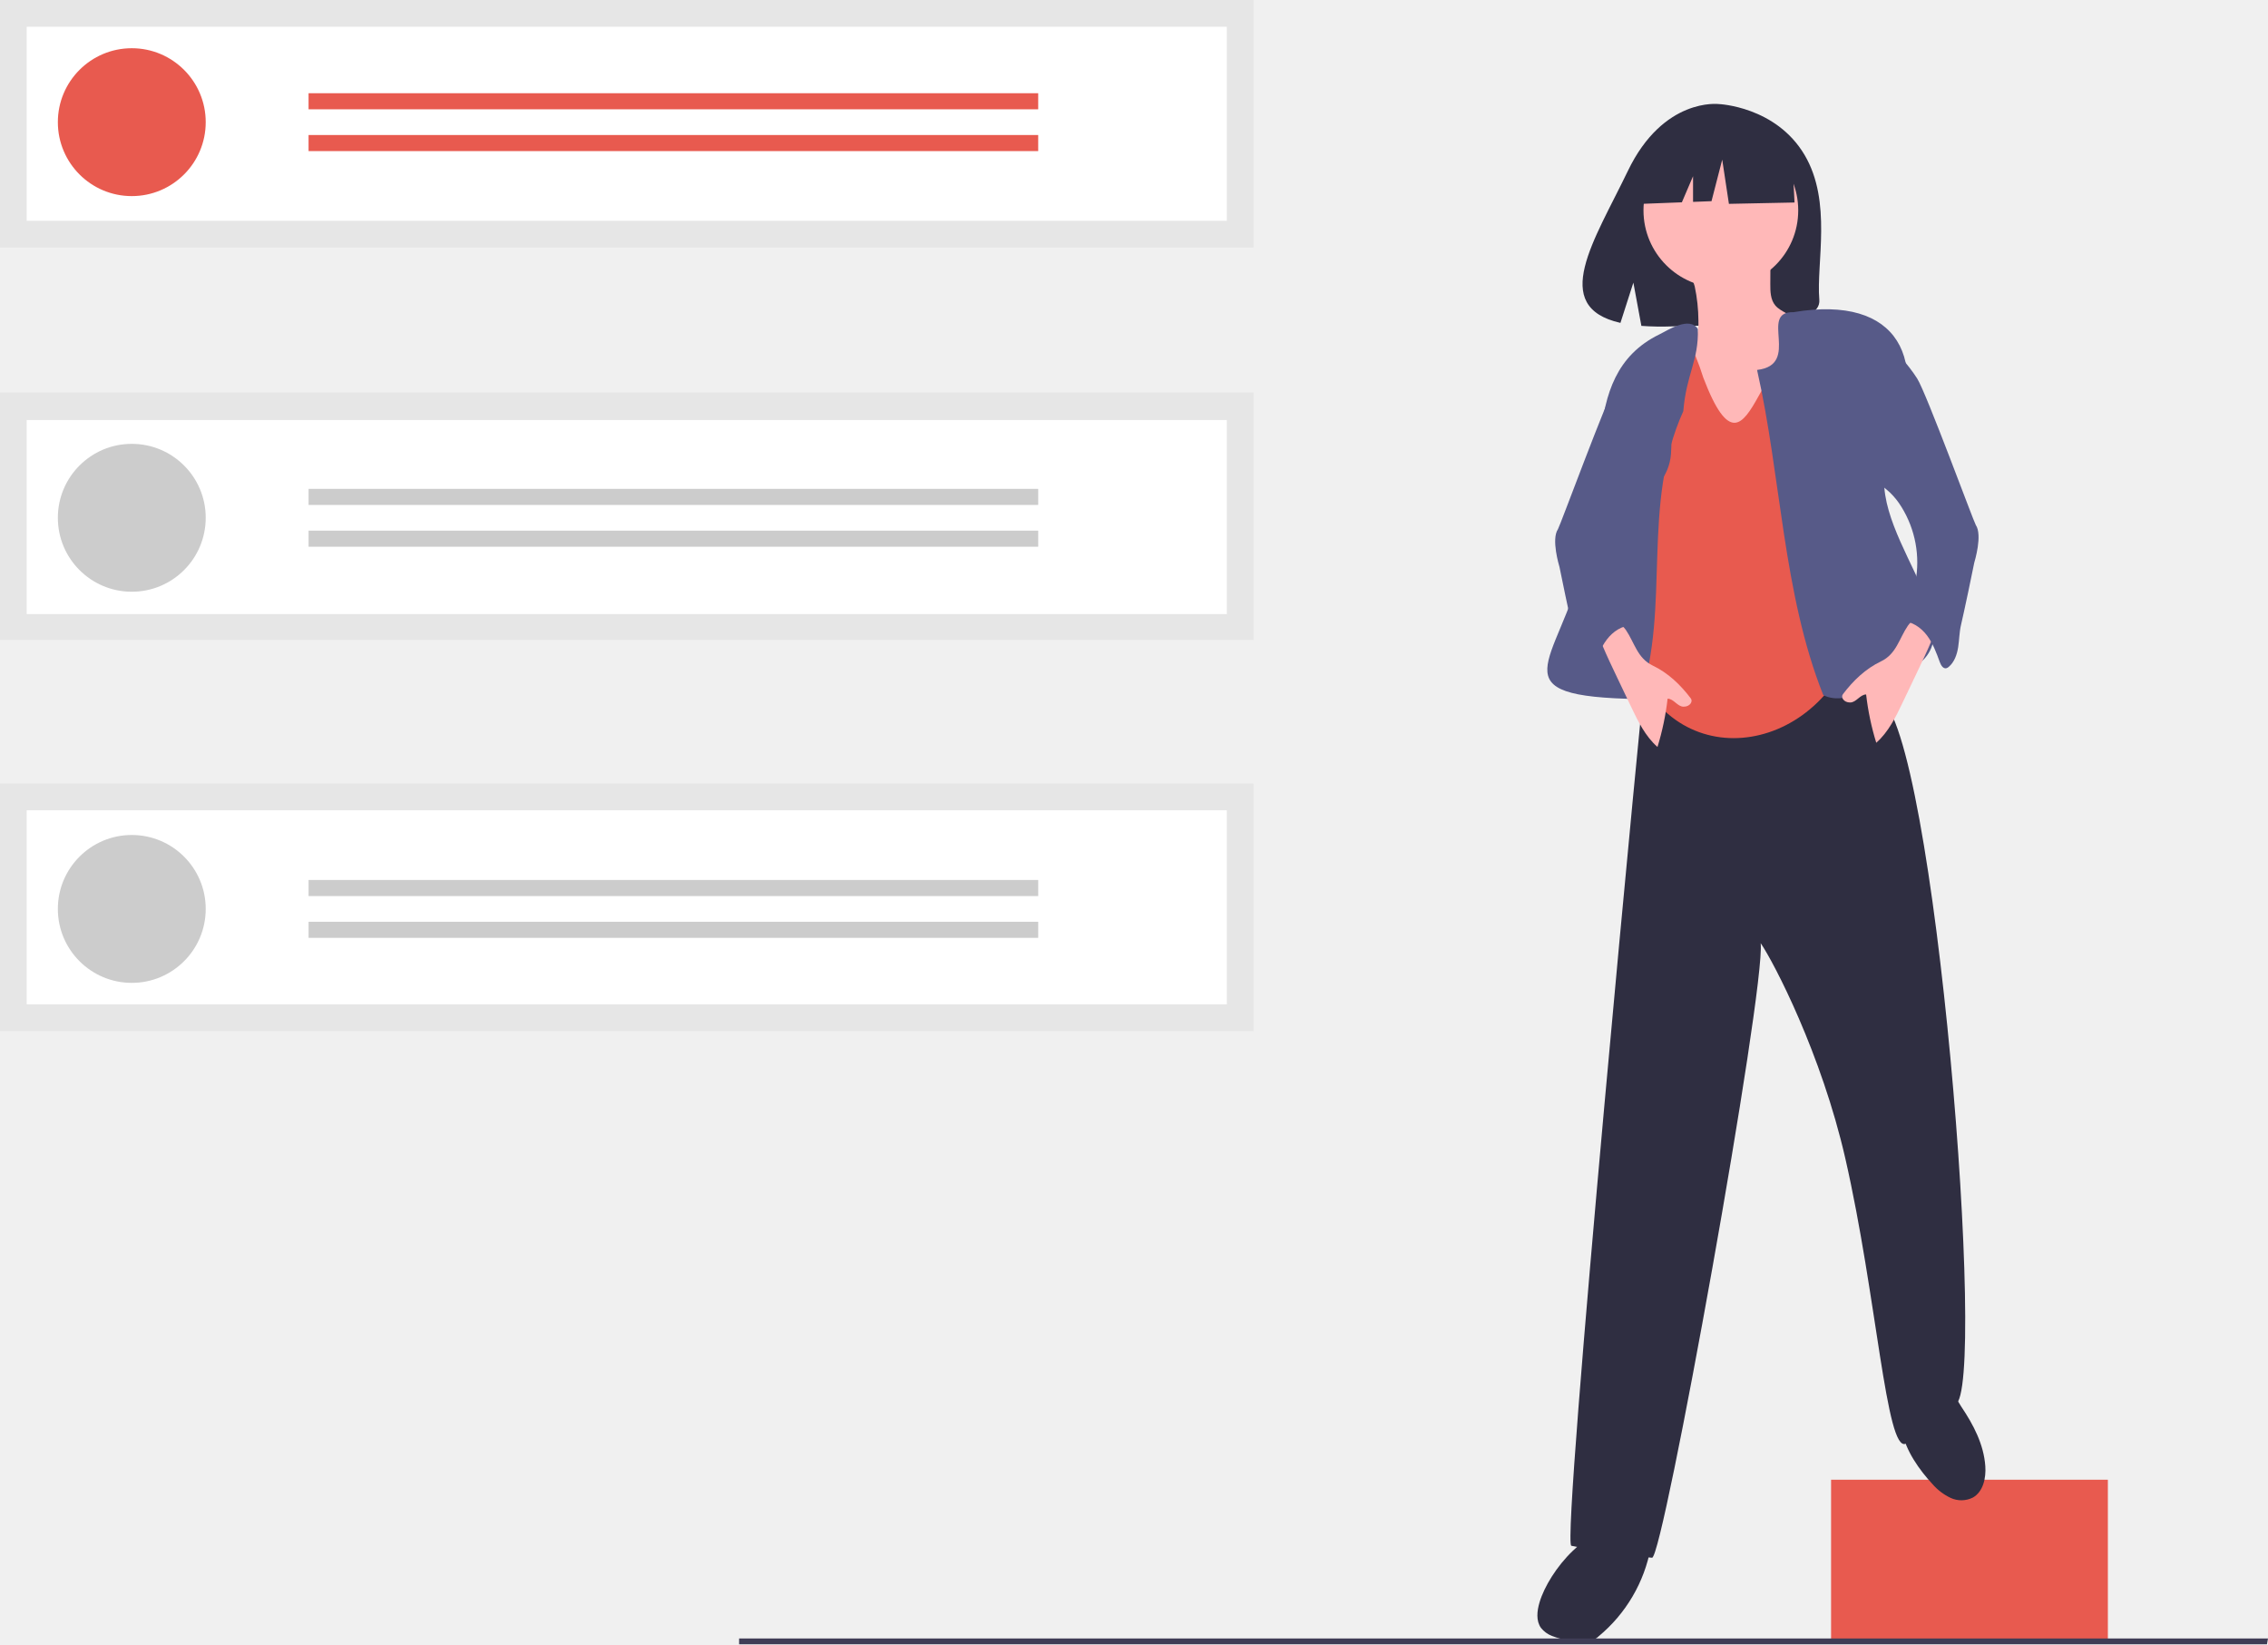
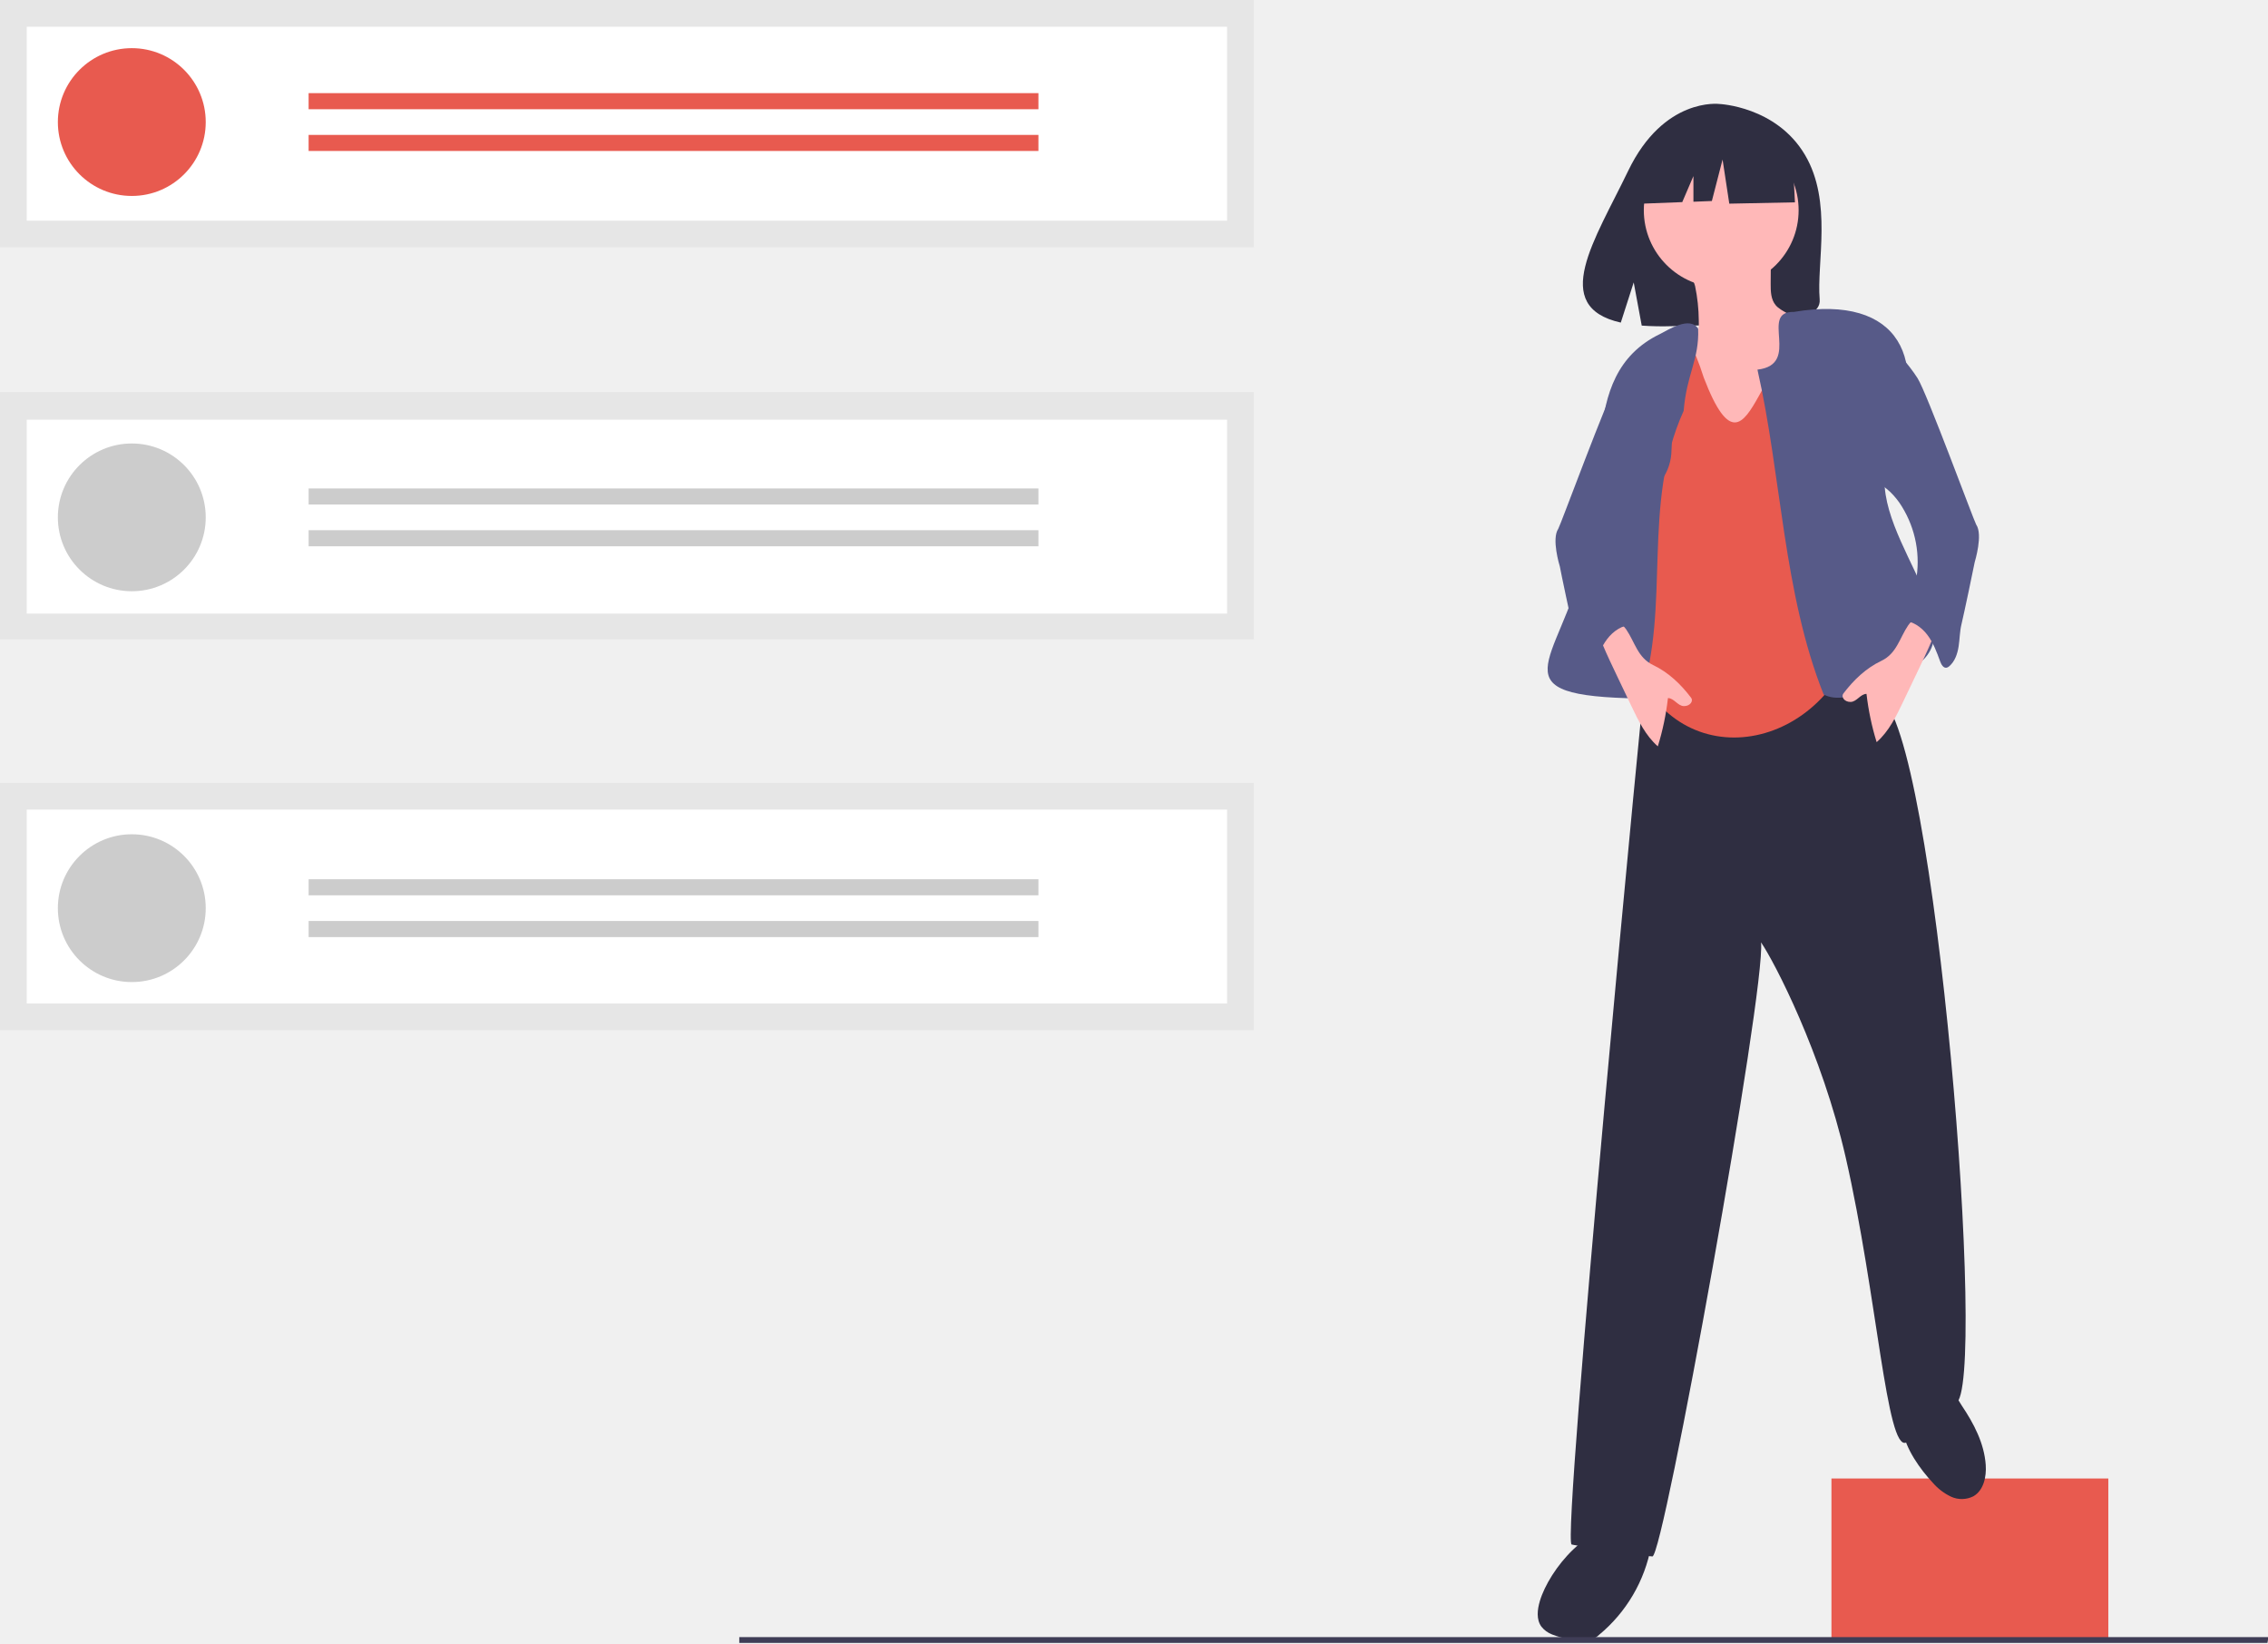
- <svg xmlns="http://www.w3.org/2000/svg" id="add4e892-dc7d-463c-9a79-cd157cb9a3cb" data-name="Layer 1" width="852.182" height="617.73" viewBox="0 0 852.182 617.73">
-   <rect x="688.013" y="555.912" width="104" height="60" fill="#e85a4f" />
-   <path d="M752.362,743.166c-.933,3.175-1.366,6.878.572,9.561a9.656,9.656,0,0,0,4.086,2.993,29.112,29.112,0,0,0,12.985,1.905,6.132,6.132,0,0,0,4.593-1.764,56.586,56.586,0,0,0,19.575-33.393,3.166,3.166,0,0,0-.104-2.049,3.247,3.247,0,0,0-1.364-1.156,30.653,30.653,0,0,0-7.311-3.338C771.317,712.29,755.85,731.297,752.362,743.166Z" transform="translate(-173.909 -141.1352)" fill="#2f2e41" />
-   <path d="M900.004,698.668a20.732,20.732,0,0,0,6.844,5.212,9.608,9.608,0,0,0,8.364-.142c3.873-2.205,4.97-7.328,4.661-11.774-.572-8.223-4.5-15.633-9.014-22.351-1.428-2.125-4.59-8.451-7.365-8.529-1.318-.037-6.248,4.742-7.587,5.652-4.894,3.323-8.283,5.701-7.265,12.08C889.778,685.93,895.216,693.545,900.004,698.668Z" transform="translate(-173.909 -141.1352)" fill="#2f2e41" />
-   <path d="M857.099,358.558c-20.833-1.615-40.732-1.017-61.602-2.088-1.753-.09-.908,19.986-2.725,30.888-.934,5.603-32.348,333.837-28.449,334.502a259.062,259.062,0,0,0,30.331,4.492c4.134.364,42.663-213.506,40.817-230.887,5.045,7.399,22.812,41.559,31.796,80.854,11.854,51.846,15.343,110.489,22.712,107.199a44.138,44.138,0,0,1,18.611-14.72c12.178-4.53-7.558-253.924-28.41-265.389-.257-7.299-.524-14.778-3.275-21.544C873.023,372.322,865.368,364.702,857.099,358.558Z" transform="translate(-173.909 -141.1352)" fill="#2f2e41" />
-   <polygon points="851.787 617.73 277.706 617.73 277.706 615.548 852.182 615.548 851.787 617.73" fill="#3f3d56" />
-   <rect y="294.368" width="471.013" height="92.995" fill="#e6e6e6" />
-   <rect y="147.426" width="471.013" height="92.995" fill="#e6e6e6" />
-   <rect width="471.013" height="92.995" fill="#e6e6e6" />
-   <path d="M183.95,224.089H634.881V151.176H183.95Z" transform="translate(-173.909 -141.1352)" fill="#fff" />
-   <path d="M183.95,371.839H634.881v-72.912H183.95Z" transform="translate(-173.909 -141.1352)" fill="#fff" />
-   <path d="M183.95,518.457H634.881V445.545H183.95Z" transform="translate(-173.909 -141.1352)" fill="#fff" />
-   <circle cx="49.517" cy="45.894" r="27.778" fill="#e85a4f" />
-   <rect x="115.942" y="35.024" width="274.154" height="6.039" fill="#e85a4f" />
-   <rect x="115.942" y="50.724" width="274.154" height="6.039" fill="#e85a4f" />
-   <circle cx="49.517" cy="194.527" r="27.778" fill="#ccc" />
-   <rect x="115.942" y="183.658" width="274.154" height="6.039" fill="#ccc" />
-   <rect x="115.942" y="199.358" width="274.154" height="6.039" fill="#ccc" />
-   <circle cx="49.517" cy="341.47" r="27.778" fill="#ccc" />
-   <rect x="115.942" y="330.6" width="274.154" height="6.039" fill="#ccc" />
-   <rect x="115.942" y="346.301" width="274.154" height="6.039" fill="#ccc" />
-   <path d="M851.966,199.351c-10.813-18.27-32.204-19.121-32.204-19.121s-20.845-2.666-34.217,25.16c-12.464,25.935-29.665,50.976-2.769,57.048l4.858-15.121L790.642,263.563a105.236,105.236,0,0,0,11.508.197c28.803-.93,56.234.272,55.351-10.064C856.327,239.955,862.369,216.93,851.966,199.351Z" transform="translate(-173.909 -141.1352)" fill="#2f2e41" />
-   <path d="M812.077,261.598c.052,2.056.037,4.225-.985,6.011-2.026,3.539-6.971,4.069-9.946,6.859-3.128,2.934-3.482,7.695-3.631,11.98-.156,4.481-.288,9.109,1.347,13.284a32.293,32.293,0,0,0,3.773,6.482q2.724,3.927,5.499,7.819a33.759,33.759,0,0,0,3.293,4.132c3.313,3.374,7.857,5.242,12.394,6.575,2.931.861,6.096,1.532,9.005.596a17.24,17.24,0,0,0,5.237-3.22,28.061,28.061,0,0,0,5.927-5.745c2.442-3.543,3.118-7.978,3.625-12.251a264.363,264.363,0,0,0,1.743-38.084,9.334,9.334,0,0,0-.727-4.046c-1.506-2.941-5.541-3.569-7.666-6.099-1.817-2.163-1.892-5.25-1.876-8.075l.039-7.192a3.013,3.013,0,0,0-.35-1.752,2.969,2.969,0,0,0-2.063-.963,69.55,69.55,0,0,0-13.531-.905c-3.672.112-10.718-.195-13.893,1.85-2.882,1.856.726,6.984,1.394,9.864A64.262,64.262,0,0,1,812.077,261.598Z" transform="translate(-173.909 -141.1352)" fill="#ffb8b8" />
-   <circle cx="646.597" cy="79.041" r="29.071" fill="#ffb8b8" />
-   <path d="M813.922,283.047c-15.004-47.548-22.909,19.237-32.369,37.472.088,12.573.429,47.347,3.369,60.528,11.423,51.202,67.99,47.182,85,4,9.061-23.003-11.04-80.012-10.359-106.612C834.653,253.194,833.116,333.272,813.922,283.047Z" transform="translate(-173.909 -141.1352)" fill="#e85a4f" />
-   <path d="M797.452,266.738c-32.511,15.802-17.001,58.255-28.785,86.039-9.412,38.119-33.348,50.105,21.38,50.993,11.792-34.842.274-72.689,16.352-108.167,1.107-13.895,5.873-19.121,5.451-30.888C808.697,259.831,800.53,265.225,797.452,266.738Z" transform="translate(-173.909 -141.1352)" fill="#575a88" />
-   <polygon points="673.276 56.455 652.142 45.384 622.957 49.913 616.919 76.583 631.95 76.004 636.149 66.206 636.149 75.842 643.084 75.576 647.111 59.977 649.626 76.583 674.283 76.079 673.276 56.455" fill="#2f2e41" />
-   <path d="M834.113,280.12c16.733-1.953.419-22.049,13.701-21.707,39.771-6.689,51.669,17.944,36.544,52.324-13.865,27.538,35.18,66.222,7.781,81.63-9.724,3.569-23.647,14.797-33.151,9.909C843.732,363.928,843.18,320.113,834.113,280.12Z" transform="translate(-173.909 -141.1352)" fill="#575a88" />
-   <path d="M880.688,389.595c-5.826,2.786-10.435,7.217-14.335,12.365-.826,1.09.282,3.122,2.756,3.089,2.302-.031,3.677-2.983,5.98-3.014a99.973,99.973,0,0,0,3.806,18.145c4.593-4.033,7.343-9.711,9.974-15.228l5.201-10.905c1.91-4.004,3.82-8.009,5.541-12.097a8.728,8.728,0,0,0,.853-3.049c.227-7.035-6.71-7.078-9.701-2.675C887.49,381.042,886.471,386.829,880.688,389.595Z" transform="translate(-173.909 -141.1352)" fill="#ffb8b8" />
-   <path d="M881.884,268.643c4.447,4.621,8.926,9.281,12.378,14.686s21.31,54.014,22.034,55.045c2.578,3.805-.433,13.64-.585,14.204-.298,1.766-4.024,19.403-4.957,23.298-.653,2.725-.645,5.563-1.072,8.333s-1.389,5.618-3.523,7.435a2.207,2.207,0,0,1-.97.543c-1.183.231-1.989-1.138-2.404-2.27-1.29-3.526-2.592-7.12-4.866-10.106s-5.721-5.326-9.475-5.315a5.055,5.055,0,0,1,.368-4.613c.752-1.419,1.855-2.621,2.685-3.996a18.389,18.389,0,0,0,2.112-6.036,39.606,39.606,0,0,0-5.229-28.25,27.052,27.052,0,0,0-4.364-5.455c-1.833-1.718-3.978-3.099-5.67-4.955a19.373,19.373,0,0,1-4.512-10.947,57.721,57.721,0,0,1,.318-12.01c.761-7.901,1.739-15.813,2.868-23.67a8.828,8.828,0,0,1,.783-2.956C878.689,269.954,880.187,269.44,881.884,268.643Z" transform="translate(-173.909 -141.1352)" fill="#575a88" />
-   <path d="M784.824,377.805c-2.991-4.403-9.928-4.36-9.701,2.675a8.728,8.728,0,0,0,.853,3.049c1.721,4.088,3.632,8.094,5.541,12.097l5.201,10.905c2.631,5.517,5.381,11.194,9.974,15.228a99.973,99.973,0,0,0,3.806-18.145c2.302.031,3.677,2.983,5.98,3.014,2.474.033,3.582-1.999,2.756-3.089-3.9-5.148-8.509-9.579-14.335-12.365C789.115,388.408,788.096,382.62,784.824,377.805Z" transform="translate(-173.909 -141.1352)" fill="#ffb8b8" />
-   <path d="M797.784,273.186a8.828,8.828,0,0,1,.783,2.956c1.129,7.857,2.107,15.769,2.868,23.67a57.72,57.72,0,0,1,.318,12.01,19.373,19.373,0,0,1-4.512,10.947c-1.692,1.857-3.837,3.238-5.67,4.955a27.052,27.052,0,0,0-4.364,5.455,39.606,39.606,0,0,0-5.229,28.25,18.389,18.389,0,0,0,2.112,6.036c.83,1.375,1.932,2.577,2.685,3.996a5.055,5.055,0,0,1,.368,4.613c-3.754-.011-7.201,2.328-9.475,5.315s-3.576,6.581-4.866,10.106c-.414,1.132-1.22,2.501-2.404,2.27a2.207,2.207,0,0,1-.97-.543c-2.133-1.817-3.095-4.666-3.523-7.435s-.419-5.607-1.072-8.333c-.933-3.895-4.659-21.531-4.957-23.298-.152-.563-3.164-10.399-.585-14.204.724-1.031,18.581-49.64,22.034-55.045s7.931-10.065,12.378-14.686C795.399,271.019,796.898,271.533,797.784,273.186Z" transform="translate(-173.909 -141.1352)" fill="#575a88" />
+ <svg xmlns="http://www.w3.org/2000/svg" width="207px" height="150px" viewBox="0 0 207 150" version="1.1">
+   <g id="surface1">
+     <path style=" stroke:none;fill-rule:nonzero;fill:rgb(90.98%,35.294%,30.98%);fill-opacity:1;" d="M 167.156 134.93 L 192.426 134.93 L 192.426 149.492 L 167.156 149.492 Z M 167.156 134.93 " />
+     <path style=" stroke:none;fill-rule:nonzero;fill:rgb(18.431%,18.039%,25.49%);fill-opacity:1;" d="M 140.539 146.125 C 140.312 146.895 140.207 147.793 140.68 148.445 C 140.938 148.773 141.281 149.023 141.672 149.168 C 142.676 149.566 143.754 149.723 144.824 149.633 C 145.242 149.652 145.645 149.5 145.941 149.203 C 148.434 147.145 150.117 144.273 150.699 141.102 C 150.746 140.934 150.734 140.762 150.672 140.602 C 150.59 140.48 150.477 140.383 150.34 140.32 C 149.789 139.977 149.191 139.703 148.566 139.512 C 145.145 138.629 141.387 143.246 140.539 146.125 Z M 140.539 146.125 " />
+     <path style=" stroke:none;fill-rule:nonzero;fill:rgb(18.431%,18.039%,25.49%);fill-opacity:1;" d="M 176.41 135.324 C 176.871 135.855 177.438 136.289 178.074 136.59 C 178.719 136.887 179.469 136.875 180.105 136.555 C 181.047 136.02 181.312 134.773 181.238 133.695 C 181.098 131.703 180.145 129.902 179.047 128.27 C 178.699 127.758 177.934 126.223 177.258 126.203 C 176.938 126.191 175.742 127.352 175.414 127.57 C 174.227 128.379 173.402 128.957 173.648 130.504 C 173.926 132.23 175.246 134.078 176.41 135.324 Z M 176.41 135.324 " />
+     <path style=" stroke:none;fill-rule:nonzero;fill:rgb(18.431%,18.039%,25.49%);fill-opacity:1;" d="M 165.984 52.773 C 160.926 52.379 156.09 52.523 151.02 52.266 C 150.594 52.242 150.797 57.117 150.355 59.762 C 150.129 61.121 142.496 140.793 143.445 140.953 C 145.879 141.461 148.34 141.824 150.812 142.043 C 151.82 142.133 161.18 90.223 160.73 86 C 161.957 87.801 166.273 96.09 168.457 105.629 C 171.336 118.211 172.184 132.445 173.973 131.648 C 175.125 130.066 176.691 128.832 178.496 128.074 C 181.453 126.973 176.66 66.441 171.594 63.66 C 171.531 61.887 171.465 60.074 170.797 58.43 C 169.855 56.113 167.996 54.262 165.984 52.773 Z M 165.984 52.773 " />
+     <path style=" stroke:none;fill-rule:nonzero;fill:rgb(24.706%,23.922%,33.725%);fill-opacity:1;" d="M 206.949 149.934 L 67.473 149.934 L 67.473 149.406 L 207.043 149.406 Z M 206.949 149.934 " />
+     <path style=" stroke:none;fill-rule:nonzero;fill:rgb(90.196%,90.196%,90.196%);fill-opacity:1;" d="M 0 71.449 L 114.438 71.449 L 114.438 94.02 L 0 94.02 Z M 0 71.449 " />
+     <path style=" stroke:none;fill-rule:nonzero;fill:rgb(90.196%,90.196%,90.196%);fill-opacity:1;" d="M 0 35.781 L 114.438 35.781 L 114.438 58.355 L 0 58.355 Z M 0 35.781 " />
+     <path style=" stroke:none;fill-rule:nonzero;fill:rgb(90.196%,90.196%,90.196%);fill-opacity:1;" d="M 0 0 L 114.438 0 L 114.438 22.574 L 0 22.574 Z M 0 0 " />
+     <path style=" stroke:none;fill-rule:nonzero;fill:rgb(100%,100%,100%);fill-opacity:1;" d="M 2.441 20.137 L 111.996 20.137 L 111.996 2.438 L 2.441 2.438 Z M 2.441 20.137 " />
+     <path style=" stroke:none;fill-rule:nonzero;fill:rgb(100%,100%,100%);fill-opacity:1;" d="M 2.441 55.996 L 111.996 55.996 L 111.996 38.301 L 2.441 38.301 Z M 2.441 55.996 " />
+     <path style=" stroke:none;fill-rule:nonzero;fill:rgb(100%,100%,100%);fill-opacity:1;" d="M 2.441 91.582 L 111.996 91.582 L 111.996 73.883 L 2.441 73.883 Z M 2.441 91.582 " />
+     <path style=" stroke:none;fill-rule:nonzero;fill:rgb(90.98%,35.294%,30.98%);fill-opacity:1;" d="M 18.777 11.141 C 18.777 14.863 15.758 17.883 12.031 17.883 C 8.305 17.883 5.281 14.863 5.281 11.141 C 5.281 7.418 8.305 4.395 12.031 4.395 C 15.758 4.395 18.777 7.418 18.777 11.141 Z M 18.777 11.141 " />
+     <path style=" stroke:none;fill-rule:nonzero;fill:rgb(90.98%,35.294%,30.98%);fill-opacity:1;" d="M 28.168 8.5 L 94.777 8.5 L 94.777 9.969 L 28.168 9.969 Z M 28.168 8.5 " />
+     <path style=" stroke:none;fill-rule:nonzero;fill:rgb(90.98%,35.294%,30.98%);fill-opacity:1;" d="M 28.168 12.312 L 94.777 12.312 L 94.777 13.777 L 28.168 13.777 Z M 28.168 12.312 " />
+     <path style=" stroke:none;fill-rule:nonzero;fill:rgb(80%,80%,80%);fill-opacity:1;" d="M 18.777 47.215 C 18.777 50.938 15.758 53.957 12.031 53.957 C 8.305 53.957 5.281 50.938 5.281 47.215 C 5.281 43.492 8.305 40.473 12.031 40.473 C 15.758 40.473 18.777 43.492 18.777 47.215 Z M 18.777 47.215 " />
+     <path style=" stroke:none;fill-rule:nonzero;fill:rgb(80%,80%,80%);fill-opacity:1;" d="M 28.168 44.578 L 94.777 44.578 L 94.777 46.043 L 28.168 46.043 Z M 28.168 44.578 " />
+     <path style=" stroke:none;fill-rule:nonzero;fill:rgb(80%,80%,80%);fill-opacity:1;" d="M 28.168 48.387 L 94.777 48.387 L 94.777 49.855 L 28.168 49.855 Z M 28.168 48.387 " />
+     <path style=" stroke:none;fill-rule:nonzero;fill:rgb(80%,80%,80%);fill-opacity:1;" d="M 18.777 82.879 C 18.777 86.605 15.758 89.625 12.031 89.625 C 8.305 89.625 5.281 86.605 5.281 82.879 C 5.281 79.156 8.305 76.137 12.031 76.137 C 15.758 76.137 18.777 79.156 18.777 82.879 Z M 18.777 82.879 " />
+     <path style=" stroke:none;fill-rule:nonzero;fill:rgb(80%,80%,80%);fill-opacity:1;" d="M 28.168 80.242 L 94.777 80.242 L 94.777 81.707 L 28.168 81.707 Z M 28.168 80.242 " />
+     <path style=" stroke:none;fill-rule:nonzero;fill:rgb(80%,80%,80%);fill-opacity:1;" d="M 28.168 84.051 L 94.777 84.051 L 94.777 85.52 L 28.168 85.52 Z M 28.168 84.051 " />
+     <path style=" stroke:none;fill-rule:nonzero;fill:rgb(18.431%,18.039%,25.49%);fill-opacity:1;" d="M 164.738 14.133 C 162.113 9.695 156.914 9.488 156.914 9.488 C 156.914 9.488 151.852 8.844 148.602 15.594 C 145.574 21.891 141.395 27.969 147.93 29.441 L 149.109 25.773 L 149.84 29.715 C 150.77 29.781 151.703 29.797 152.637 29.766 C 159.633 29.539 166.297 29.828 166.082 27.32 C 165.797 23.984 167.266 18.395 164.738 14.133 Z M 164.738 14.133 " />
+     <path style=" stroke:none;fill-rule:nonzero;fill:rgb(100%,72.157%,72.157%);fill-opacity:1;" d="M 155.047 29.238 C 155.062 29.738 155.059 30.266 154.809 30.699 C 154.316 31.555 153.113 31.684 152.391 32.359 C 151.633 33.074 151.547 34.23 151.512 35.27 C 151.473 36.355 151.441 37.48 151.836 38.492 C 152.082 39.051 152.387 39.582 152.754 40.066 C 153.195 40.703 153.641 41.336 154.09 41.965 C 154.328 42.32 154.598 42.656 154.891 42.969 C 155.695 43.789 156.797 44.238 157.902 44.562 C 158.613 44.773 159.383 44.934 160.09 44.711 C 160.555 44.523 160.988 44.262 161.359 43.926 C 161.906 43.535 162.391 43.066 162.801 42.531 C 163.395 41.672 163.559 40.598 163.684 39.559 C 164.047 36.492 164.188 33.402 164.105 30.316 C 164.121 29.98 164.059 29.645 163.93 29.336 C 163.562 28.621 162.582 28.465 162.066 27.852 C 161.625 27.328 161.605 26.582 161.609 25.895 L 161.621 24.148 C 161.637 24 161.605 23.852 161.535 23.723 C 161.406 23.582 161.227 23.496 161.035 23.488 C 159.949 23.309 158.848 23.234 157.746 23.27 C 156.855 23.297 155.141 23.223 154.371 23.715 C 153.672 24.168 154.547 25.41 154.711 26.109 C 154.926 27.141 155.039 28.188 155.047 29.238 Z M 155.047 29.238 " />
+     <path style=" stroke:none;fill-rule:nonzero;fill:rgb(100%,72.157%,72.157%);fill-opacity:1;" d="M 164.16 19.184 C 164.16 23.082 160.996 26.242 157.094 26.242 C 153.195 26.242 150.031 23.082 150.031 19.184 C 150.031 15.289 153.195 12.129 157.094 12.129 C 160.996 12.129 164.16 15.289 164.16 19.184 Z M 164.16 19.184 " />
+     <path style=" stroke:none;fill-rule:nonzero;fill:rgb(90.98%,35.294%,30.98%);fill-opacity:1;" d="M 155.496 34.445 C 151.852 22.906 149.93 39.113 147.633 43.543 C 147.652 46.594 147.734 55.031 148.449 58.23 C 151.227 70.656 164.969 69.684 169.102 59.203 C 171.305 53.617 166.418 39.781 166.586 33.328 C 160.531 27.199 160.16 46.633 155.496 34.445 Z M 155.496 34.445 " />
+     <path style=" stroke:none;fill-rule:nonzero;fill:rgb(34.118%,35.294%,53.333%);fill-opacity:1;" d="M 151.496 30.488 C 143.594 34.324 147.363 44.625 144.5 51.367 C 142.215 60.621 136.398 63.531 149.695 63.746 C 152.559 55.289 149.762 46.105 153.668 37.492 C 153.938 34.117 155.094 32.852 154.992 29.996 C 154.227 28.809 152.242 30.117 151.496 30.488 Z M 151.496 30.488 " />
+     <path style=" stroke:none;fill-rule:nonzero;fill:rgb(18.431%,18.039%,25.49%);fill-opacity:1;" d="M 163.578 13.703 L 158.441 11.016 L 151.352 12.113 L 149.887 18.586 L 153.539 18.445 L 154.559 16.07 L 154.559 18.41 L 156.242 18.344 L 157.219 14.559 L 157.832 18.586 L 163.824 18.465 Z M 163.578 13.703 " />
+     <path style=" stroke:none;fill-rule:nonzero;fill:rgb(34.118%,35.294%,53.333%);fill-opacity:1;" d="M 160.402 33.734 C 164.469 33.262 160.504 28.383 163.73 28.465 C 173.395 26.84 176.285 32.82 172.609 41.168 C 169.242 47.848 181.156 57.238 174.5 60.977 C 172.137 61.848 168.754 64.57 166.445 63.383 C 162.738 54.074 162.605 43.441 160.402 33.734 Z M 160.402 33.734 " />
+     <path style=" stroke:none;fill-rule:nonzero;fill:rgb(100%,72.157%,72.157%);fill-opacity:1;" d="M 171.719 60.305 C 170.301 60.98 169.184 62.055 168.234 63.305 C 168.035 63.574 168.305 64.066 168.902 64.059 C 169.465 64.051 169.797 63.332 170.355 63.324 C 170.527 64.82 170.836 66.293 171.281 67.73 C 172.398 66.75 173.066 65.371 173.703 64.035 L 174.969 61.387 C 175.434 60.414 175.898 59.441 176.316 58.449 C 176.43 58.219 176.5 57.969 176.523 57.711 C 176.578 56.004 174.891 55.992 174.164 57.062 C 173.371 58.23 173.121 59.633 171.719 60.305 Z M 171.719 60.305 " />
+     <path style=" stroke:none;fill-rule:nonzero;fill:rgb(34.118%,35.294%,53.333%);fill-opacity:1;" d="M 172.008 30.949 C 173.09 32.07 174.176 33.199 175.016 34.516 C 175.855 35.824 180.191 47.625 180.367 47.875 C 180.996 48.797 180.262 51.184 180.227 51.32 C 180.152 51.75 179.25 56.031 179.023 56.977 C 178.863 57.637 178.867 58.328 178.762 58.996 C 178.656 59.672 178.426 60.359 177.906 60.805 C 177.84 60.867 177.758 60.914 177.668 60.934 C 177.383 60.992 177.188 60.66 177.086 60.383 C 176.773 59.527 176.457 58.656 175.902 57.93 C 175.352 57.207 174.516 56.637 173.602 56.641 C 173.449 56.273 173.48 55.859 173.691 55.52 C 173.875 55.176 174.141 54.883 174.344 54.551 C 174.598 54.098 174.773 53.598 174.855 53.086 C 175.309 50.723 174.852 48.277 173.586 46.23 C 173.293 45.742 172.934 45.301 172.527 44.902 C 172.082 44.488 171.559 44.152 171.148 43.703 C 170.516 42.953 170.129 42.023 170.051 41.047 C 169.977 40.074 170.004 39.098 170.129 38.129 C 170.312 36.211 170.551 34.293 170.824 32.387 C 170.848 32.137 170.91 31.895 171.016 31.668 C 171.23 31.27 171.598 31.141 172.008 30.949 Z M 172.008 30.949 " />
+     <path style=" stroke:none;fill-rule:nonzero;fill:rgb(100%,72.157%,72.157%);fill-opacity:1;" d="M 148.426 57.445 C 147.699 56.375 146.016 56.383 146.07 58.094 C 146.094 58.348 146.164 58.602 146.277 58.832 C 146.695 59.824 147.16 60.797 147.625 61.77 L 148.887 64.414 C 149.527 65.758 150.195 67.137 151.309 68.113 C 151.754 66.68 152.062 65.203 152.234 63.707 C 152.793 63.715 153.129 64.43 153.688 64.441 C 154.289 64.445 154.559 63.953 154.355 63.691 C 153.41 62.441 152.289 61.367 150.875 60.691 C 149.469 60.016 149.223 58.613 148.426 57.445 Z M 148.426 57.445 " />
+     <path style=" stroke:none;fill-rule:nonzero;fill:rgb(34.118%,35.294%,53.333%);fill-opacity:1;" d="M 151.574 32.051 C 151.68 32.277 151.746 32.52 151.766 32.77 C 152.039 34.676 152.277 36.598 152.461 38.516 C 152.59 39.48 152.617 40.457 152.539 41.43 C 152.461 42.406 152.078 43.336 151.445 44.086 C 151.031 44.539 150.512 44.871 150.066 45.289 C 149.656 45.68 149.301 46.125 149.004 46.613 C 147.738 48.656 147.285 51.105 147.734 53.473 C 147.82 53.984 147.992 54.48 148.25 54.934 C 148.449 55.27 148.719 55.562 148.902 55.906 C 149.109 56.242 149.145 56.656 148.988 57.023 C 148.078 57.02 147.242 57.59 146.688 58.316 C 146.137 59.039 145.82 59.91 145.504 60.77 C 145.406 61.039 145.211 61.371 144.922 61.316 C 144.832 61.293 144.754 61.25 144.688 61.184 C 144.168 60.746 143.934 60.055 143.832 59.379 C 143.727 58.711 143.727 58.02 143.57 57.359 C 143.344 56.414 142.438 52.133 142.367 51.703 C 142.328 51.57 141.598 49.18 142.223 48.258 C 142.398 48.008 146.738 36.211 147.578 34.895 C 148.414 33.582 149.504 32.453 150.582 31.332 C 150.996 31.523 151.359 31.648 151.574 32.051 Z M 151.574 32.051 " />
+   </g>
</svg>
